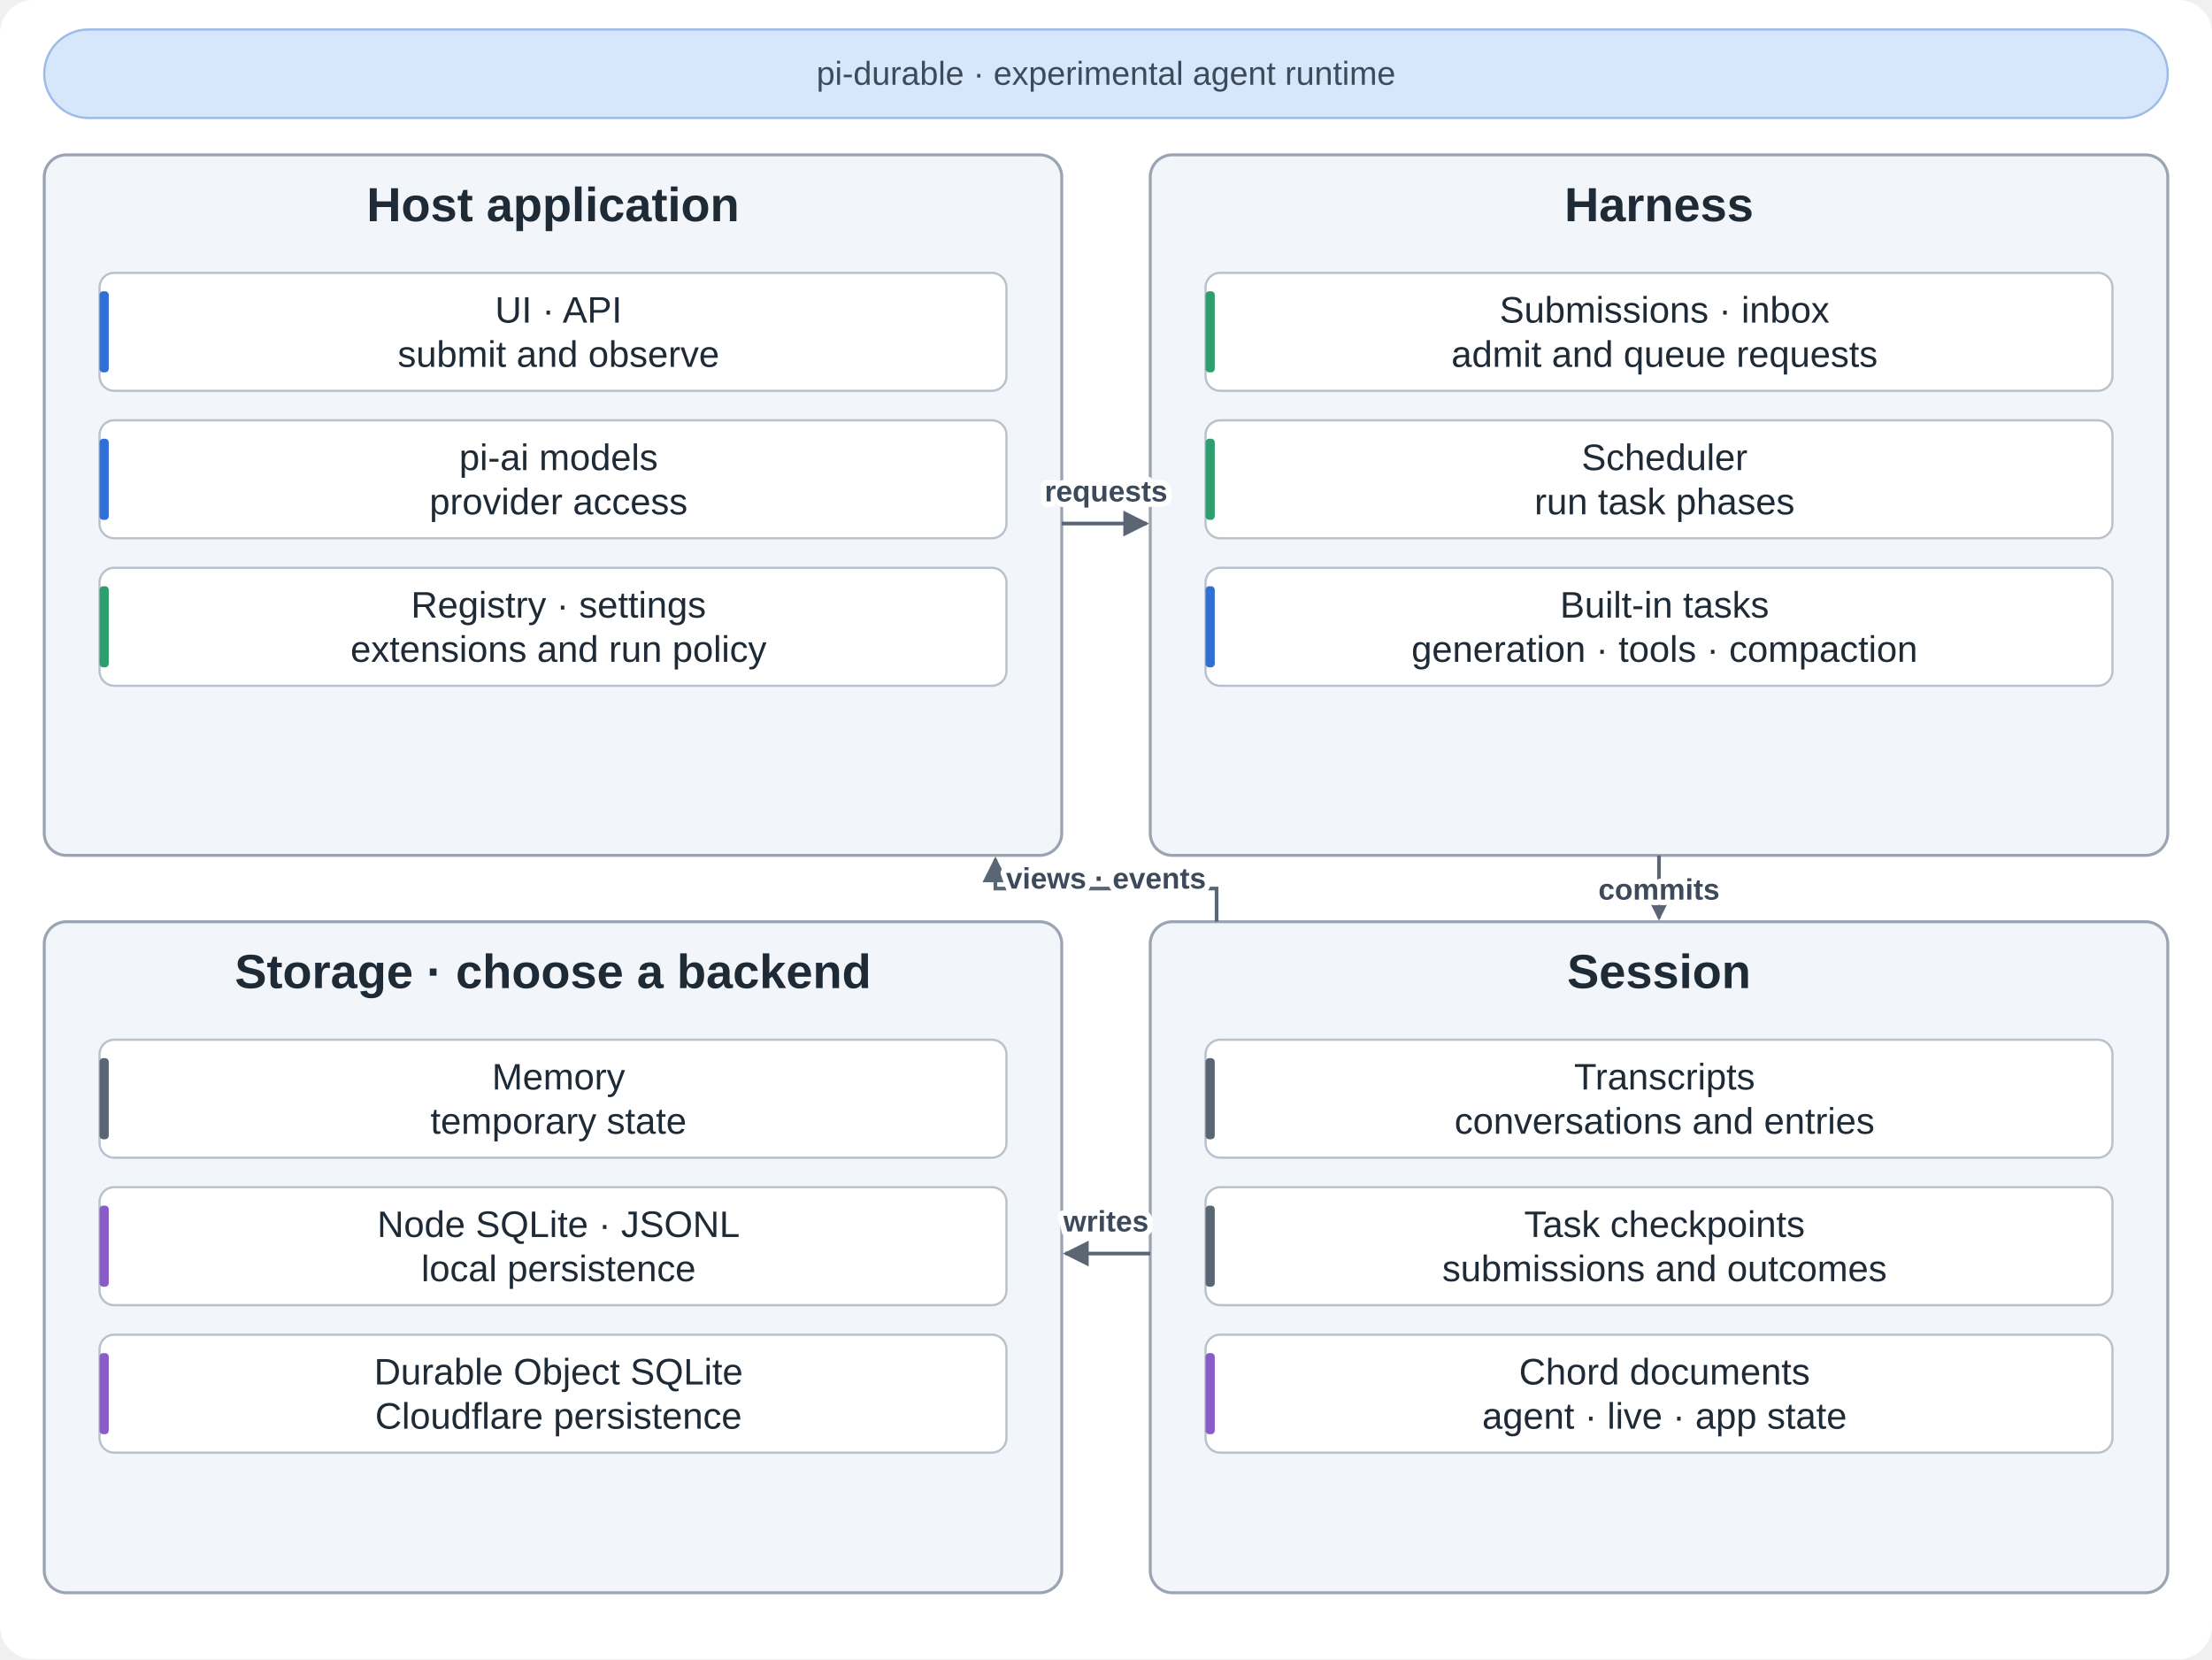
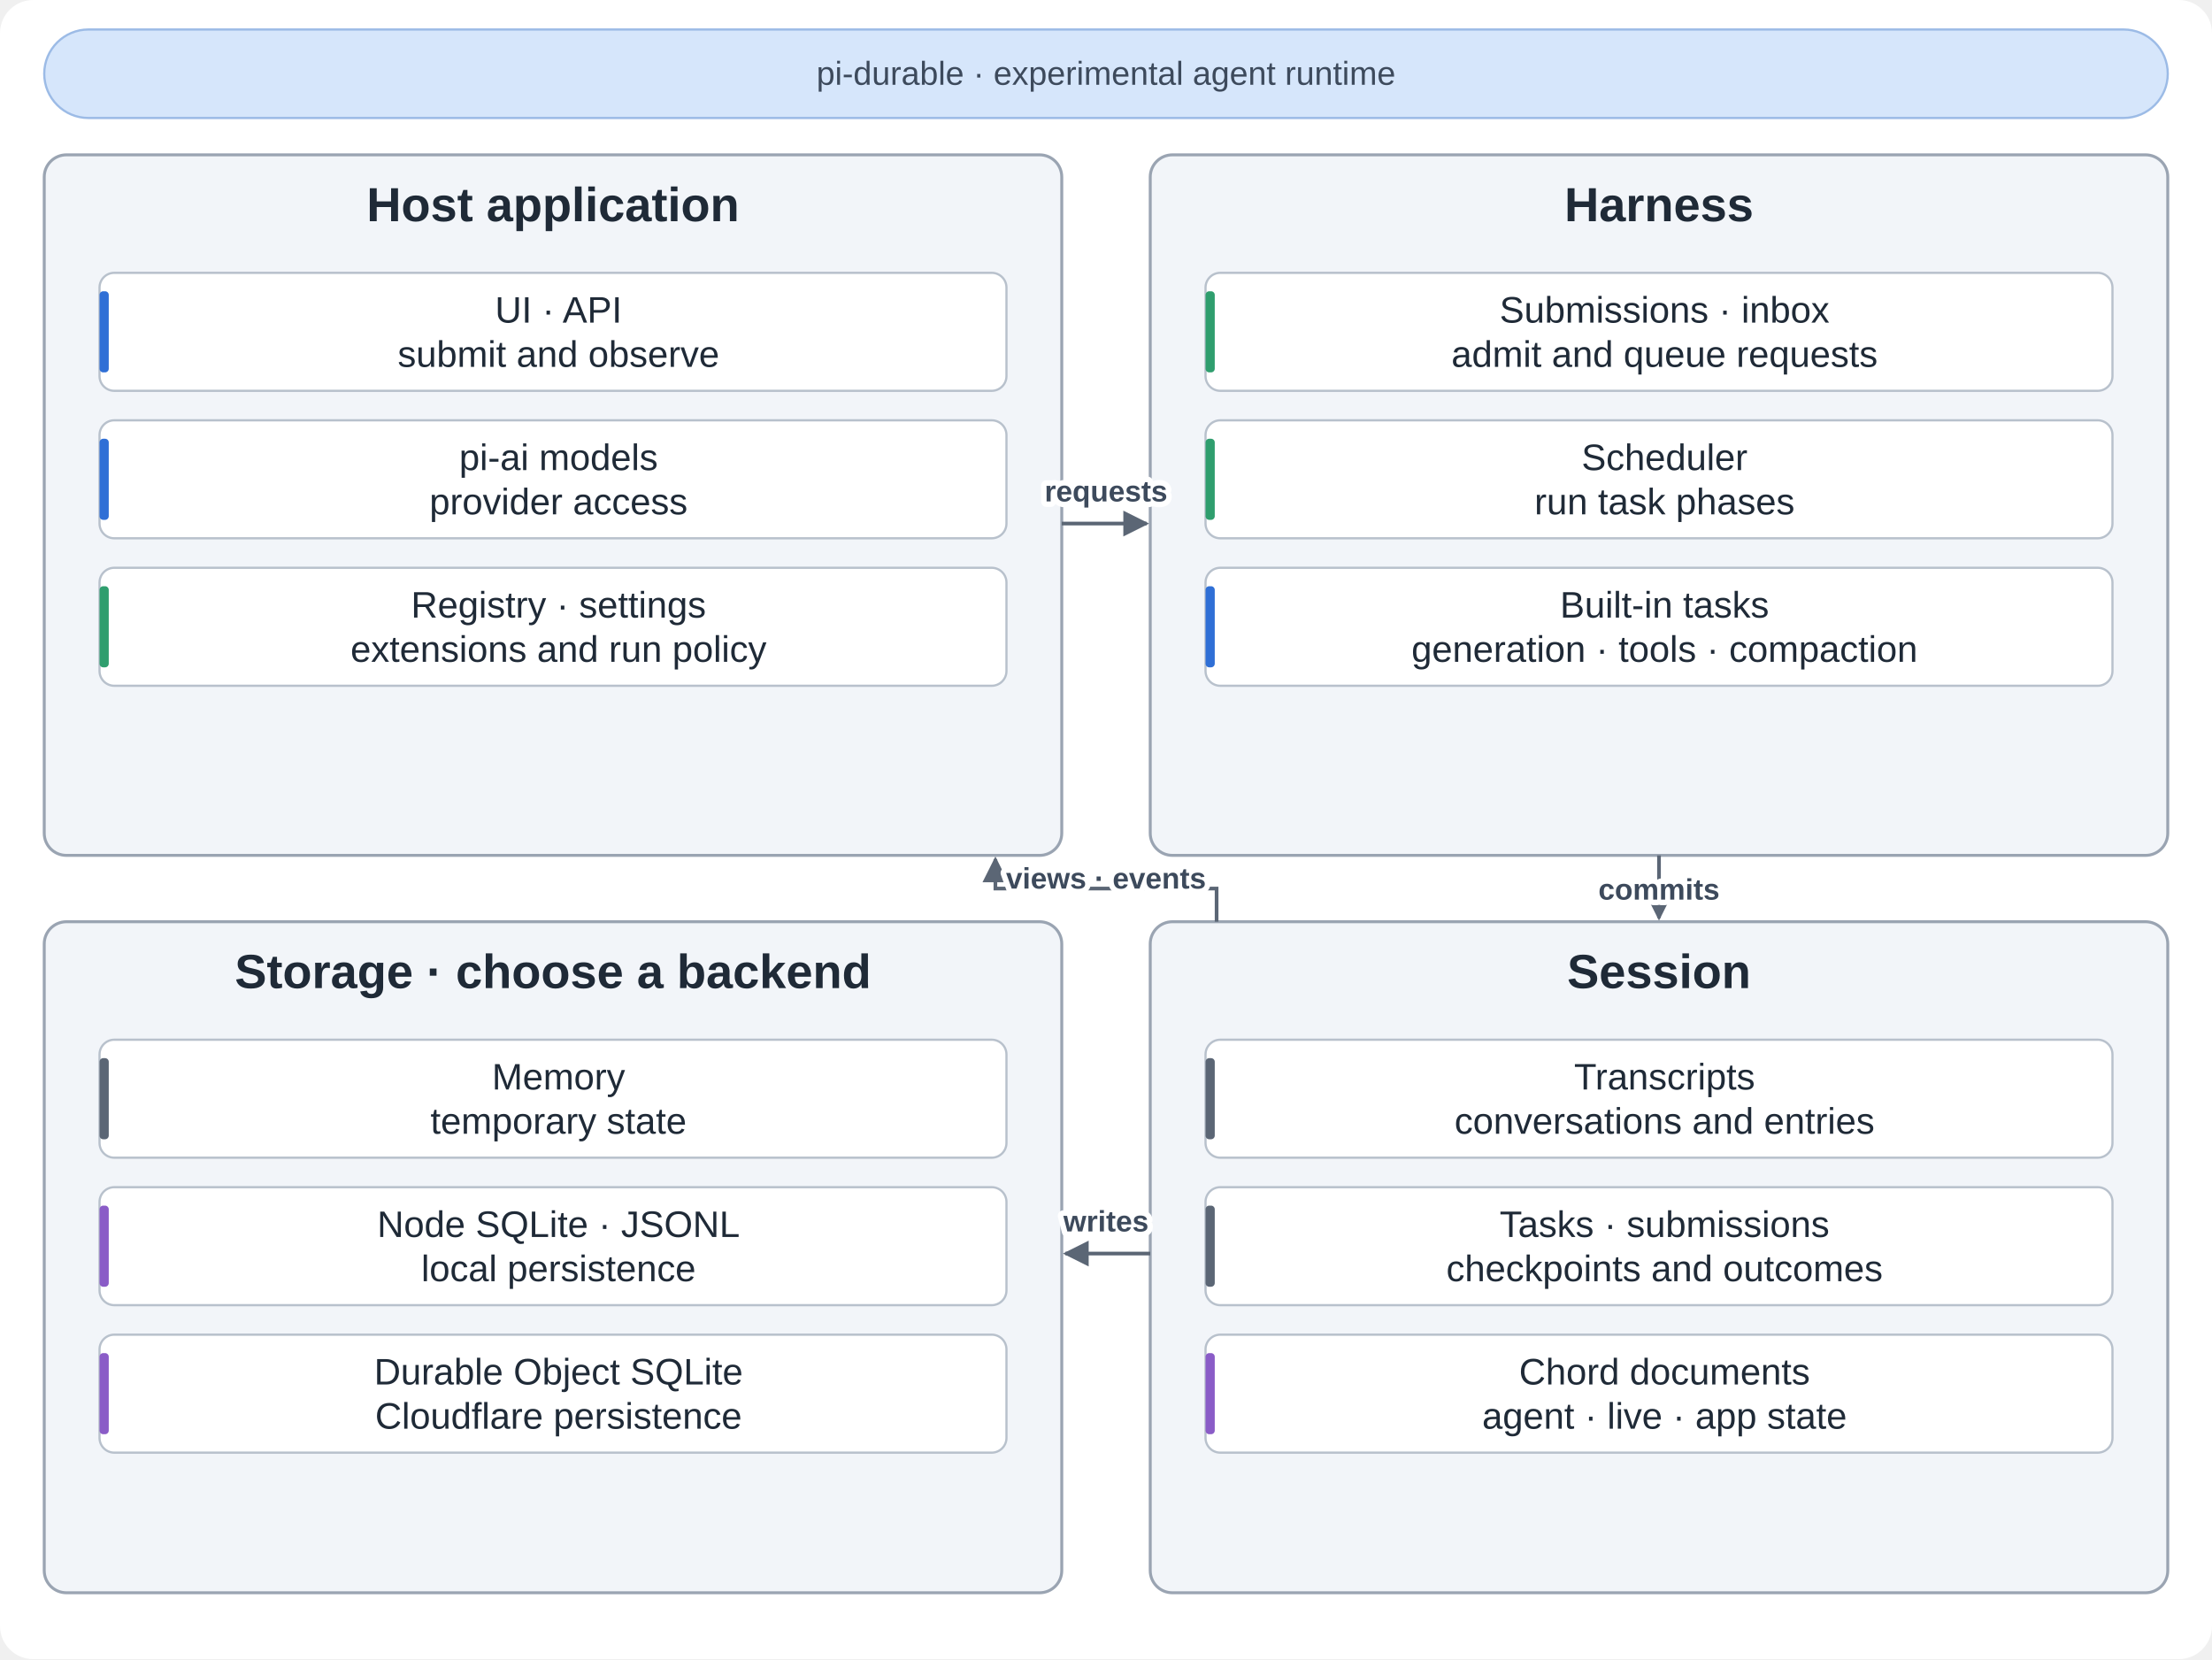
<svg xmlns="http://www.w3.org/2000/svg" viewBox="0 0 1200 900" width="1200" height="900" role="img" aria-labelledby="t d">
  <defs>
    <marker id="arr" viewBox="0 0 10 10" refX="9" refY="5" markerWidth="7" markerHeight="7" orient="auto">
      <path d="M0 0L10 5L0 10z" fill="#5b6675" />
    </marker>
    <marker id="ca" viewBox="0 0 10 10" refX="5" refY="5" markerWidth="6" markerHeight="6" orient="auto">
      <path d="M0 0L10 5L0 10z" fill="#5b6675" />
    </marker>
  </defs>
  <style>
text{font-family:-apple-system,"Helvetica Neue",Arial,"PingFang SC",sans-serif;fill:#1f2a37}
.gt{font-size:26px;font-weight:700}
.st{font-size:20px;font-weight:700}
.ag{font-size:20px}
.q{font-size:18px;fill:#3d4a5c}
.lb{font-size:17px;fill:#4a5565}
.al{font-size:16px;font-weight:600;fill:#3d4a5c;paint-order:stroke;stroke:#ffffff;stroke-width:6px;stroke-linejoin:round}
.grp{fill:#f2f5f9;stroke:#9aa4b2;stroke-width:1.6}
.sub{fill:#e8edf3;stroke:#b8c1cc;stroke-width:1.2}
.agent{fill:#ffffff;stroke:#b8c1cc;stroke-width:1.2}
.human{fill:#d6e6fb;stroke:#9cbbe6;stroke-width:1.2}
.front{fill:#dcf0e0;stroke:#9ccfa8;stroke-width:1.2}
.flow{stroke:#5b6675;stroke-width:2;fill:none;marker-end:url(#arr)}
.back{stroke-dasharray:7 5}
.cyc{stroke:#5b6675;stroke-width:2;fill:none;marker-end:url(#ca)}
.num{fill:#1f2a37}
.numt{font-size:16px;font-weight:700;fill:#ffffff}
</style>
  <rect width="1200" height="900" rx="18" fill="#ffffff" />
  <rect x="24" y="16" width="1152" height="48" rx="24.0" class="human" />
  <text x="600.0" y="46.0" class="q" text-anchor="middle">pi-durable · experimental agent runtime</text>
  <rect x="24" y="84" width="552" height="380" rx="12" class="grp" />
  <text x="300.0" y="120" class="gt" text-anchor="middle">Host application</text>
  <rect x="54" y="148" width="492" height="64" rx="8" class="agent" />
  <rect x="54" y="158" width="5" height="44" rx="2" fill="#2f6fd6" />
  <text x="303.0" y="175.0" class="ag" text-anchor="middle">UI · API</text>
  <text x="303.0" y="199.0" class="ag" text-anchor="middle">submit and observe</text>
  <rect x="54" y="228" width="492" height="64" rx="8" class="agent" />
  <rect x="54" y="238" width="5" height="44" rx="2" fill="#2f6fd6" />
  <text x="303.0" y="255.0" class="ag" text-anchor="middle">pi-ai models</text>
  <text x="303.0" y="279.0" class="ag" text-anchor="middle">provider access</text>
  <rect x="54" y="308" width="492" height="64" rx="8" class="agent" />
  <rect x="54" y="318" width="5" height="44" rx="2" fill="#2f9e6e" />
  <text x="303.0" y="335.0" class="ag" text-anchor="middle">Registry · settings</text>
  <text x="303.0" y="359.0" class="ag" text-anchor="middle">extensions and run policy</text>
  <rect x="624" y="84" width="552" height="380" rx="12" class="grp" />
  <text x="900.0" y="120" class="gt" text-anchor="middle">Harness</text>
  <rect x="654" y="148" width="492" height="64" rx="8" class="agent" />
  <rect x="654" y="158" width="5" height="44" rx="2" fill="#2f9e6e" />
  <text x="903.0" y="175.0" class="ag" text-anchor="middle">Submissions · inbox</text>
  <text x="903.0" y="199.0" class="ag" text-anchor="middle">admit and queue requests</text>
  <rect x="654" y="228" width="492" height="64" rx="8" class="agent" />
  <rect x="654" y="238" width="5" height="44" rx="2" fill="#2f9e6e" />
  <text x="903.0" y="255.0" class="ag" text-anchor="middle">Scheduler</text>
  <text x="903.0" y="279.0" class="ag" text-anchor="middle">run task phases</text>
  <rect x="654" y="308" width="492" height="64" rx="8" class="agent" />
  <rect x="654" y="318" width="5" height="44" rx="2" fill="#2f6fd6" />
  <text x="903.0" y="335.0" class="ag" text-anchor="middle">Built-in tasks</text>
  <text x="903.0" y="359.0" class="ag" text-anchor="middle">generation · tools · compaction</text>
  <rect x="624" y="500" width="552" height="364" rx="12" class="grp" />
  <text x="900.0" y="536" class="gt" text-anchor="middle">Session</text>
  <rect x="654" y="564" width="492" height="64" rx="8" class="agent" />
  <rect x="654" y="574" width="5" height="44" rx="2" fill="#5b6675" />
  <text x="903.0" y="591.0" class="ag" text-anchor="middle">Transcripts</text>
  <text x="903.0" y="615.0" class="ag" text-anchor="middle">conversations and entries</text>
  <rect x="654" y="644" width="492" height="64" rx="8" class="agent" />
  <rect x="654" y="654" width="5" height="44" rx="2" fill="#5b6675" />
-   <text x="903.0" y="671.0" class="ag" text-anchor="middle">Task checkpoints</text>
-   <text x="903.0" y="695.0" class="ag" text-anchor="middle">submissions and outcomes</text>
+   <text x="903.0" y="671.0" class="ag" text-anchor="middle">Tasks · submissions</text>
+   <text x="903.0" y="695.0" class="ag" text-anchor="middle">checkpoints and outcomes</text>
  <rect x="654" y="724" width="492" height="64" rx="8" class="agent" />
  <rect x="654" y="734" width="5" height="44" rx="2" fill="#8a5cc7" />
  <text x="903.0" y="751.0" class="ag" text-anchor="middle">Chord documents</text>
  <text x="903.0" y="775.0" class="ag" text-anchor="middle">agent · live · app state</text>
  <rect x="24" y="500" width="552" height="364" rx="12" class="grp" />
  <text x="300.0" y="536" class="gt" text-anchor="middle">Storage · choose a backend</text>
  <rect x="54" y="564" width="492" height="64" rx="8" class="agent" />
  <rect x="54" y="574" width="5" height="44" rx="2" fill="#5b6675" />
  <text x="303.0" y="591.0" class="ag" text-anchor="middle">Memory</text>
  <text x="303.0" y="615.0" class="ag" text-anchor="middle">temporary state</text>
  <rect x="54" y="644" width="492" height="64" rx="8" class="agent" />
  <rect x="54" y="654" width="5" height="44" rx="2" fill="#8a5cc7" />
  <text x="303.0" y="671.0" class="ag" text-anchor="middle">Node SQLite · JSONL</text>
  <text x="303.0" y="695.0" class="ag" text-anchor="middle">local persistence</text>
  <rect x="54" y="724" width="492" height="64" rx="8" class="agent" />
  <rect x="54" y="734" width="5" height="44" rx="2" fill="#8a5cc7" />
  <text x="303.0" y="751.0" class="ag" text-anchor="middle">Durable Object SQLite</text>
  <text x="303.0" y="775.0" class="ag" text-anchor="middle">Cloudflare persistence</text>
  <path d="M576 284H622" class="flow" />
  <text x="600" y="272" class="al" text-anchor="middle">requests</text>
  <path d="M900 464V498" class="flow" />
  <text x="900" y="488" class="al" text-anchor="middle">commits</text>
  <path d="M624 680H578" class="flow" />
  <text x="600" y="668" class="al" text-anchor="middle">writes</text>
  <path d="M660 500V482H540V466" class="flow" />
  <text x="600" y="482" class="al" text-anchor="middle">views · events</text>
</svg>
